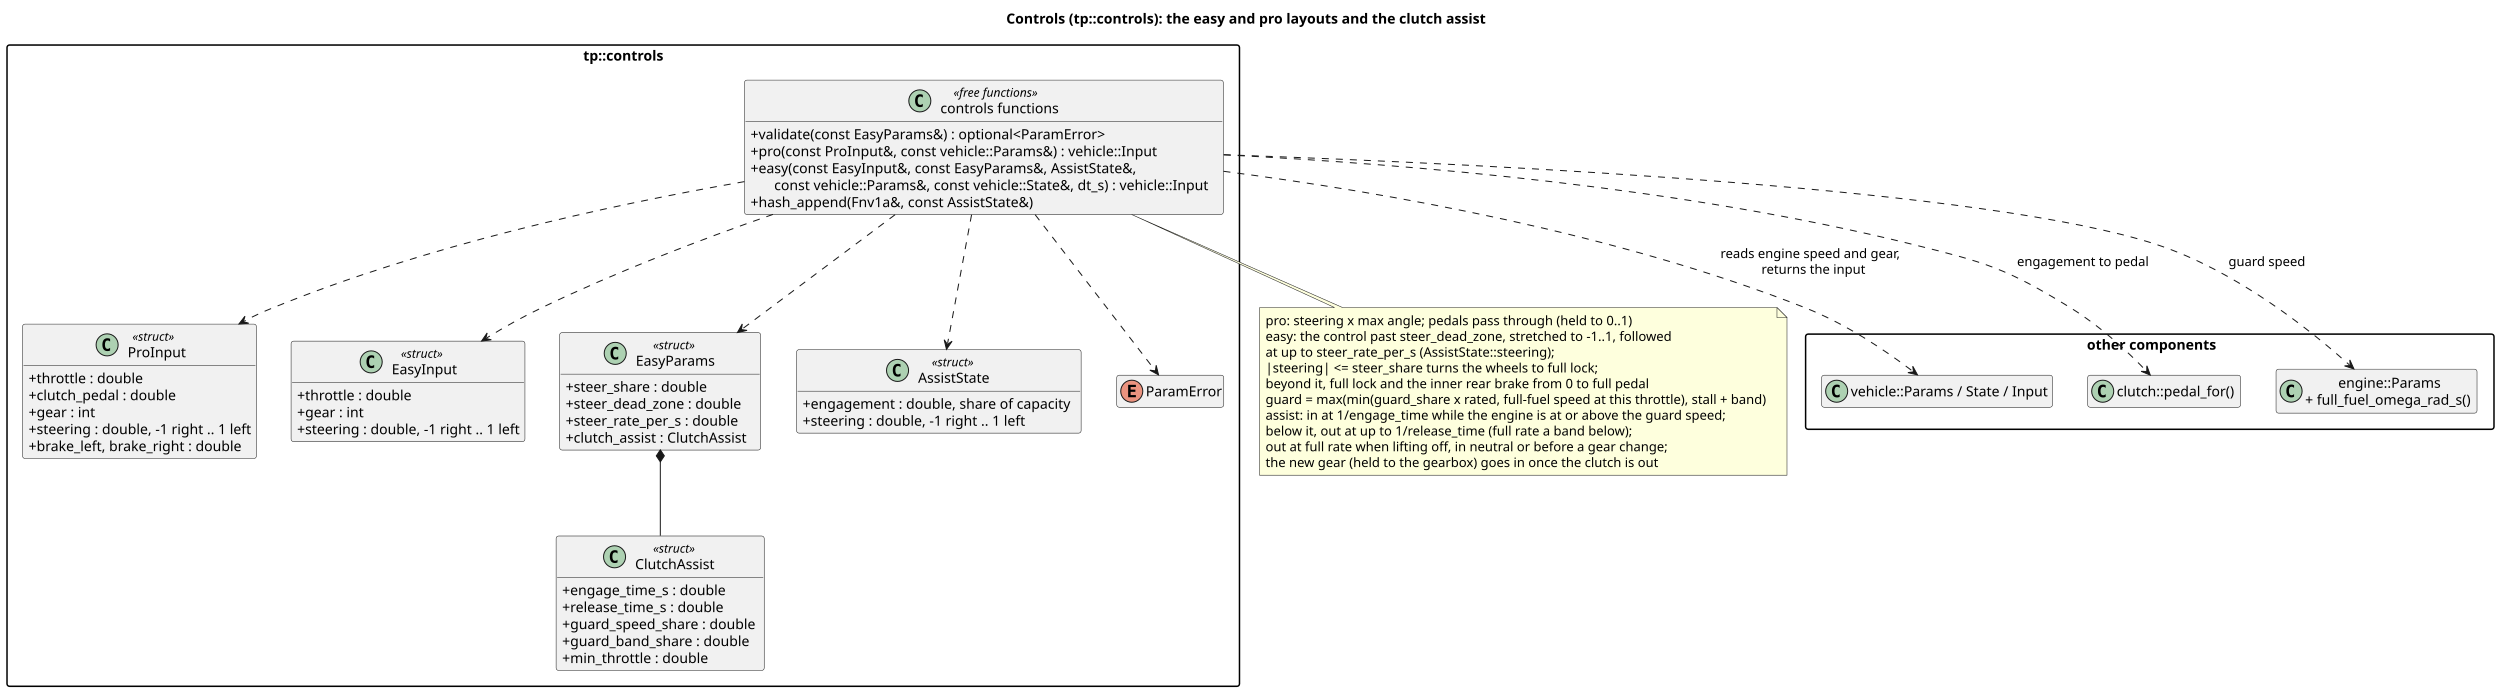
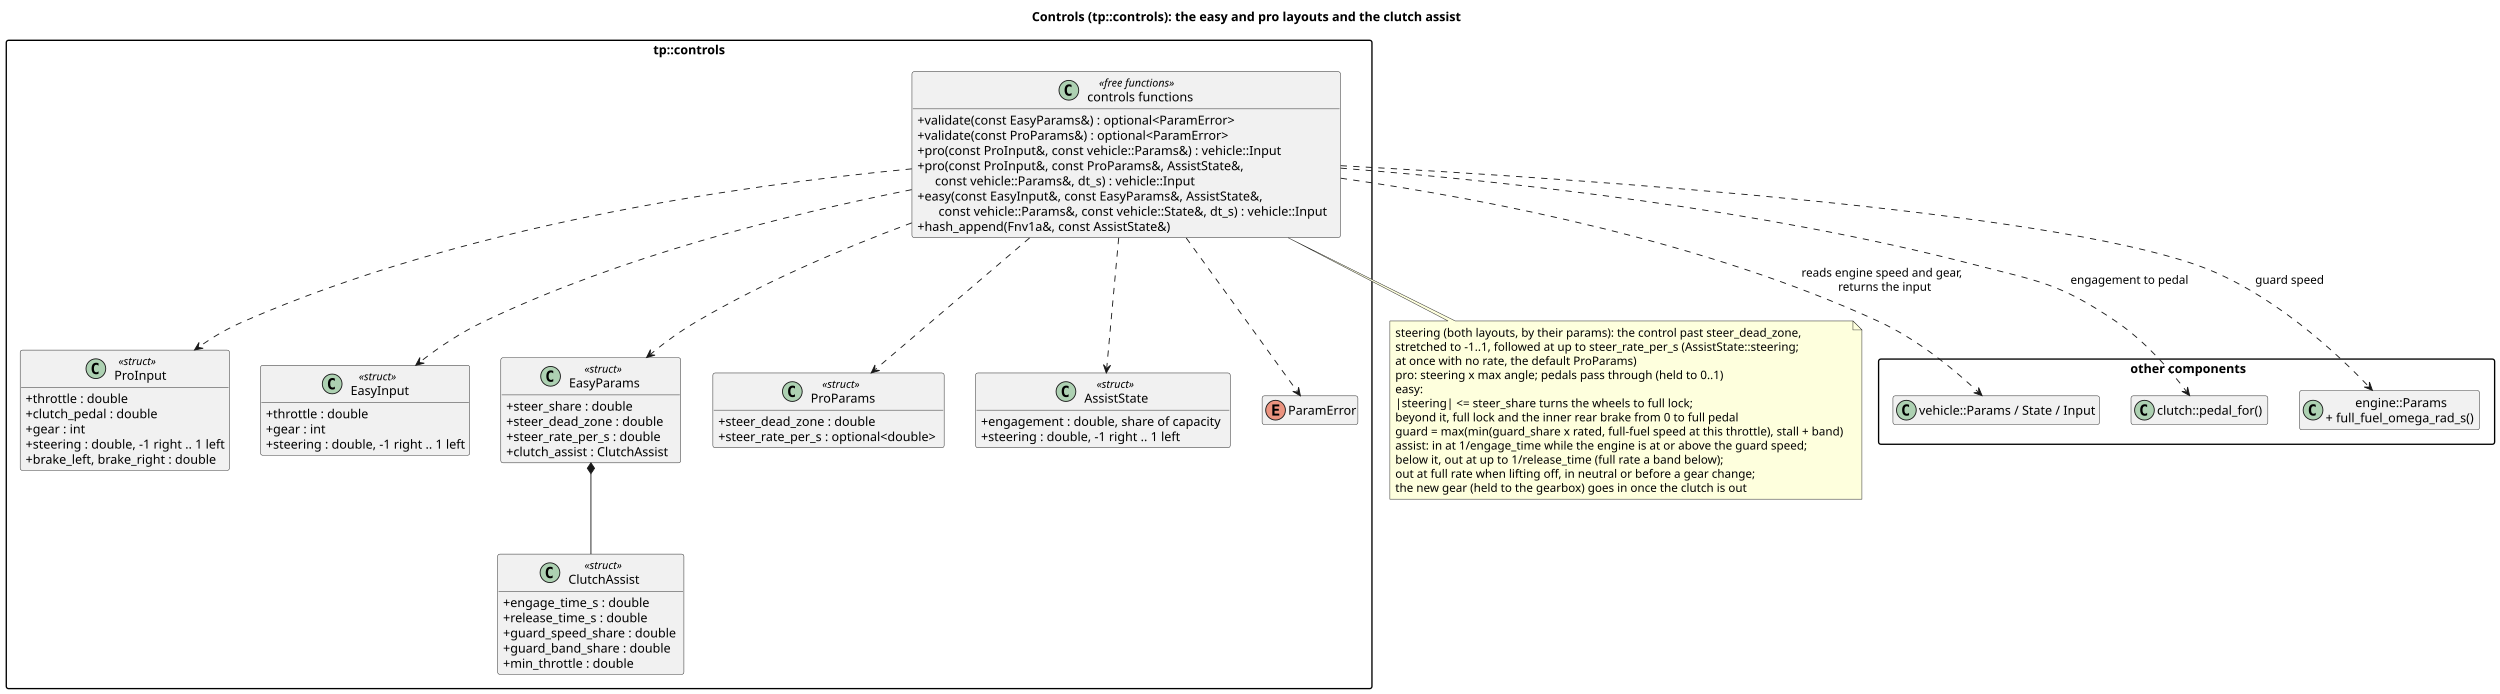
- <svg xmlns="http://www.w3.org/2000/svg" contentStyleType="text/css" height="690px" preserveAspectRatio="none" style="width:2495px;height:690px;background:#FFFFFF;" version="1.1" viewBox="0 0 2495 690" width="2495px" zoomAndPan="magnify">
+ <svg xmlns="http://www.w3.org/2000/svg" contentStyleType="text/css" height="773px" preserveAspectRatio="none" style="width:2788px;height:773px;background:#FFFFFF;" version="1.1" viewBox="0 0 2788 773" width="2788px" zoomAndPan="magnify">
  <defs />
  <g>
-     <text fill="#000000" font-family="sans-serif" font-size="14" font-weight="bold" lengthAdjust="spacing" textLength="472.555" x="1004.223" y="23.562">Controls (tp::controls): the easy and pro layouts and the clutch assist</text>
+     <text fill="#000000" font-family="sans-serif" font-size="14" font-weight="bold" lengthAdjust="spacing" textLength="472.555" x="1150.723" y="23.562">Controls (tp::controls): the easy and pro layouts and the clutch assist</text>
    <g id="cluster_other components">
-       <rect fill="none" height="95" rx="2.5" ry="2.5" style="stroke:#000000;stroke-width:1.5;" width="687" x="1802" y="333.44" />
-       <text fill="#000000" font-family="sans-serif" font-size="14" font-weight="bold" lengthAdjust="spacing" textLength="125.535" x="2082.732" y="349.002">other components</text>
+       <rect fill="none" height="95" rx="2.5" ry="2.5" style="stroke:#000000;stroke-width:1.5;" width="687" x="2095" y="400.44" />
+       <text fill="#000000" font-family="sans-serif" font-size="14" font-weight="bold" lengthAdjust="spacing" textLength="125.535" x="2375.732" y="416.002">other components</text>
    </g>
    <g id="cluster_tp::controls">
-       <rect fill="none" height="640" rx="2.5" ry="2.5" style="stroke:#000000;stroke-width:1.5;" width="1230" x="7" y="44.94" />
-       <text fill="#000000" font-family="sans-serif" font-size="14" font-weight="bold" lengthAdjust="spacing" textLength="79.892" x="582.054" y="60.502">tp::controls</text>
+       <rect fill="none" height="723" rx="2.5" ry="2.5" style="stroke:#000000;stroke-width:1.5;" width="1523" x="7" y="44.94" />
+       <text fill="#000000" font-family="sans-serif" font-size="14" font-weight="bold" lengthAdjust="spacing" textLength="79.892" x="728.554" y="60.502">tp::controls</text>
    </g>
    <g id="elem_Vehicle">
-       <rect codeLine="7" fill="#F1F1F1" height="32" id="Vehicle" rx="2.5" ry="2.5" style="stroke:#181818;stroke-width:0.5;" width="230.372" x="1818" y="374.44" />
-       <ellipse cx="1833" cy="390.44" fill="#ADD1B2" rx="11" ry="11" style="stroke:#181818;stroke-width:1.0;" />
-       <path d="M1835.969,396.08 Q1835.391,396.377 1834.75,396.518 Q1834.109,396.674 1833.406,396.674 Q1830.906,396.674 1829.578,395.033 Q1828.266,393.377 1828.266,390.252 Q1828.266,387.127 1829.578,385.471 Q1830.906,383.815 1833.406,383.815 Q1834.109,383.815 1834.75,383.971 Q1835.406,384.127 1835.969,384.424 L1835.969,387.143 Q1835.344,386.565 1834.75,386.299 Q1834.156,386.018 1833.531,386.018 Q1832.188,386.018 1831.5,387.096 Q1830.812,388.158 1830.812,390.252 Q1830.812,392.346 1831.5,393.424 Q1832.188,394.486 1833.531,394.486 Q1834.156,394.486 1834.75,394.221 Q1835.344,393.94 1835.969,393.361 L1835.969,396.08 Z " fill="#000000" />
-       <text fill="#000000" font-family="sans-serif" font-size="14" lengthAdjust="spacing" textLength="198.372" x="1847" y="395.532">vehicle::Params / State / Input</text>
+       <rect codeLine="7" fill="#F1F1F1" height="32" id="Vehicle" rx="2.5" ry="2.5" style="stroke:#181818;stroke-width:0.5;" width="230.372" x="2111" y="441.44" />
+       <ellipse cx="2126" cy="457.44" fill="#ADD1B2" rx="11" ry="11" style="stroke:#181818;stroke-width:1.0;" />
+       <path d="M2128.969,463.08 Q2128.391,463.377 2127.75,463.518 Q2127.109,463.674 2126.406,463.674 Q2123.906,463.674 2122.578,462.033 Q2121.266,460.377 2121.266,457.252 Q2121.266,454.127 2122.578,452.471 Q2123.906,450.815 2126.406,450.815 Q2127.109,450.815 2127.75,450.971 Q2128.406,451.127 2128.969,451.424 L2128.969,454.143 Q2128.344,453.565 2127.75,453.299 Q2127.156,453.018 2126.531,453.018 Q2125.188,453.018 2124.5,454.096 Q2123.812,455.158 2123.812,457.252 Q2123.812,459.346 2124.5,460.424 Q2125.188,461.486 2126.531,461.486 Q2127.156,461.486 2127.75,461.221 Q2128.344,460.94 2128.969,460.361 L2128.969,463.08 Z " fill="#000000" />
+       <text fill="#000000" font-family="sans-serif" font-size="14" lengthAdjust="spacing" textLength="198.372" x="2140" y="462.532">vehicle::Params / State / Input</text>
    </g>
    <g id="elem_PedalFor">
-       <rect codeLine="8" fill="#F1F1F1" height="32" id="PedalFor" rx="2.5" ry="2.5" style="stroke:#181818;stroke-width:0.5;" width="152.593" x="2083.5" y="374.44" />
-       <ellipse cx="2098.5" cy="390.44" fill="#ADD1B2" rx="11" ry="11" style="stroke:#181818;stroke-width:1.0;" />
-       <path d="M2101.469,396.08 Q2100.891,396.377 2100.25,396.518 Q2099.609,396.674 2098.906,396.674 Q2096.406,396.674 2095.078,395.033 Q2093.766,393.377 2093.766,390.252 Q2093.766,387.127 2095.078,385.471 Q2096.406,383.815 2098.906,383.815 Q2099.609,383.815 2100.25,383.971 Q2100.906,384.127 2101.469,384.424 L2101.469,387.143 Q2100.844,386.565 2100.25,386.299 Q2099.656,386.018 2099.031,386.018 Q2097.688,386.018 2097,387.096 Q2096.312,388.158 2096.312,390.252 Q2096.312,392.346 2097,393.424 Q2097.688,394.486 2099.031,394.486 Q2099.656,394.486 2100.25,394.221 Q2100.844,393.94 2101.469,393.361 L2101.469,396.08 Z " fill="#000000" />
-       <text fill="#000000" font-family="sans-serif" font-size="14" lengthAdjust="spacing" textLength="120.593" x="2112.5" y="395.532">clutch::pedal_for()</text>
+       <rect codeLine="8" fill="#F1F1F1" height="32" id="PedalFor" rx="2.5" ry="2.5" style="stroke:#181818;stroke-width:0.5;" width="152.593" x="2376.5" y="441.44" />
+       <ellipse cx="2391.5" cy="457.44" fill="#ADD1B2" rx="11" ry="11" style="stroke:#181818;stroke-width:1.0;" />
+       <path d="M2394.469,463.08 Q2393.891,463.377 2393.25,463.518 Q2392.609,463.674 2391.906,463.674 Q2389.406,463.674 2388.078,462.033 Q2386.766,460.377 2386.766,457.252 Q2386.766,454.127 2388.078,452.471 Q2389.406,450.815 2391.906,450.815 Q2392.609,450.815 2393.25,450.971 Q2393.906,451.127 2394.469,451.424 L2394.469,454.143 Q2393.844,453.565 2393.25,453.299 Q2392.656,453.018 2392.031,453.018 Q2390.688,453.018 2390,454.096 Q2389.312,455.158 2389.312,457.252 Q2389.312,459.346 2390,460.424 Q2390.688,461.486 2392.031,461.486 Q2392.656,461.486 2393.25,461.221 Q2393.844,460.94 2394.469,460.361 L2394.469,463.08 Z " fill="#000000" />
+       <text fill="#000000" font-family="sans-serif" font-size="14" lengthAdjust="spacing" textLength="120.593" x="2405.5" y="462.532">clutch::pedal_for()</text>
    </g>
    <g id="elem_Engine">
-       <rect codeLine="9" fill="#F1F1F1" height="43.879" id="Engine" rx="2.5" ry="2.5" style="stroke:#181818;stroke-width:0.5;" width="200.567" x="2271.5" y="368.44" />
-       <ellipse cx="2286.5" cy="390.379" fill="#ADD1B2" rx="11" ry="11" style="stroke:#181818;stroke-width:1.0;" />
-       <path d="M2289.469,396.019 Q2288.891,396.316 2288.25,396.457 Q2287.609,396.613 2286.906,396.613 Q2284.406,396.613 2283.078,394.973 Q2281.766,393.316 2281.766,390.191 Q2281.766,387.066 2283.078,385.41 Q2284.406,383.754 2286.906,383.754 Q2287.609,383.754 2288.25,383.91 Q2288.906,384.066 2289.469,384.363 L2289.469,387.082 Q2288.844,386.504 2288.25,386.238 Q2287.656,385.957 2287.031,385.957 Q2285.688,385.957 2285,387.035 Q2284.312,388.098 2284.312,390.191 Q2284.312,392.285 2285,393.363 Q2285.688,394.426 2287.031,394.426 Q2287.656,394.426 2288.25,394.16 Q2288.844,393.879 2289.469,393.301 L2289.469,396.019 Z " fill="#000000" />
-       <text fill="#000000" font-family="sans-serif" font-size="14" lengthAdjust="spacing" textLength="102.498" x="2333.535" y="387.002">engine::Params</text>
-       <text fill="#000000" font-family="sans-serif" font-size="14" lengthAdjust="spacing" textLength="168.567" x="2300.5" y="403.941">+ full_fuel_omega_rad_s()</text>
+       <rect codeLine="9" fill="#F1F1F1" height="43.879" id="Engine" rx="2.5" ry="2.5" style="stroke:#181818;stroke-width:0.5;" width="200.567" x="2564.5" y="435.44" />
+       <ellipse cx="2579.5" cy="457.379" fill="#ADD1B2" rx="11" ry="11" style="stroke:#181818;stroke-width:1.0;" />
+       <path d="M2582.469,463.019 Q2581.891,463.316 2581.25,463.457 Q2580.609,463.613 2579.906,463.613 Q2577.406,463.613 2576.078,461.973 Q2574.766,460.316 2574.766,457.191 Q2574.766,454.066 2576.078,452.41 Q2577.406,450.754 2579.906,450.754 Q2580.609,450.754 2581.25,450.91 Q2581.906,451.066 2582.469,451.363 L2582.469,454.082 Q2581.844,453.504 2581.25,453.238 Q2580.656,452.957 2580.031,452.957 Q2578.688,452.957 2578,454.035 Q2577.312,455.098 2577.312,457.191 Q2577.312,459.285 2578,460.363 Q2578.688,461.426 2580.031,461.426 Q2580.656,461.426 2581.25,461.16 Q2581.844,460.879 2582.469,460.301 L2582.469,463.019 Z " fill="#000000" />
+       <text fill="#000000" font-family="sans-serif" font-size="14" lengthAdjust="spacing" textLength="102.498" x="2626.535" y="454.002">engine::Params</text>
+       <text fill="#000000" font-family="sans-serif" font-size="14" lengthAdjust="spacing" textLength="168.567" x="2593.5" y="470.941">+ full_fuel_omega_rad_s()</text>
    </g>
    <g id="elem_ProInput">
-       <rect codeLine="13" fill="#F1F1F1" height="134.156" id="ProInput" rx="2.5" ry="2.5" style="stroke:#181818;stroke-width:0.5;" width="233.389" x="22.5" y="323.44" />
-       <ellipse cx="106.91" cy="344.169" fill="#ADD1B2" rx="11" ry="11" style="stroke:#181818;stroke-width:1.0;" />
-       <path d="M109.879,349.81 Q109.301,350.106 108.66,350.247 Q108.019,350.403 107.316,350.403 Q104.816,350.403 103.488,348.763 Q102.176,347.106 102.176,343.981 Q102.176,340.856 103.488,339.2 Q104.816,337.544 107.316,337.544 Q108.019,337.544 108.66,337.7 Q109.316,337.856 109.879,338.153 L109.879,340.872 Q109.254,340.294 108.66,340.028 Q108.066,339.747 107.441,339.747 Q106.098,339.747 105.41,340.825 Q104.723,341.888 104.723,343.981 Q104.723,346.075 105.41,347.153 Q106.098,348.216 107.441,348.216 Q108.066,348.216 108.66,347.95 Q109.254,347.669 109.879,347.091 L109.879,349.81 Z " fill="#000000" />
-       <text fill="#000000" font-family="sans-serif" font-size="12" font-style="italic" lengthAdjust="spacing" textLength="46.676" x="132.106" y="340.065">«struct»</text>
-       <text fill="#000000" font-family="sans-serif" font-size="14" lengthAdjust="spacing" textLength="56.068" x="127.41" y="356.522">ProInput</text>
-       <line style="stroke:#181818;stroke-width:0.5;" x1="23.5" x2="254.889" y1="364.898" y2="364.898" />
-       <text fill="#000000" font-family="sans-serif" font-size="14" lengthAdjust="spacing" textLength="113.777" x="28.5" y="382.461">+throttle : double</text>
-       <text fill="#000000" font-family="sans-serif" font-size="14" lengthAdjust="spacing" textLength="150.008" x="28.5" y="399.4">+clutch_pedal : double</text>
-       <text fill="#000000" font-family="sans-serif" font-size="14" lengthAdjust="spacing" textLength="67.293" x="28.5" y="416.34">+gear : int</text>
-       <text fill="#000000" font-family="sans-serif" font-size="14" lengthAdjust="spacing" textLength="221.389" x="28.5" y="433.279">+steering : double, -1 right .. 1 left</text>
-       <text fill="#000000" font-family="sans-serif" font-size="14" lengthAdjust="spacing" textLength="213.801" x="28.5" y="450.219">+brake_left, brake_right : double</text>
+       <rect codeLine="13" fill="#F1F1F1" height="134.156" id="ProInput" rx="2.5" ry="2.5" style="stroke:#181818;stroke-width:0.5;" width="233.389" x="22.5" y="390.44" />
+       <ellipse cx="106.91" cy="411.169" fill="#ADD1B2" rx="11" ry="11" style="stroke:#181818;stroke-width:1.0;" />
+       <path d="M109.879,416.81 Q109.301,417.106 108.66,417.247 Q108.019,417.403 107.316,417.403 Q104.816,417.403 103.488,415.763 Q102.176,414.106 102.176,410.981 Q102.176,407.856 103.488,406.2 Q104.816,404.544 107.316,404.544 Q108.019,404.544 108.66,404.7 Q109.316,404.856 109.879,405.153 L109.879,407.872 Q109.254,407.294 108.66,407.028 Q108.066,406.747 107.441,406.747 Q106.098,406.747 105.41,407.825 Q104.723,408.888 104.723,410.981 Q104.723,413.075 105.41,414.153 Q106.098,415.216 107.441,415.216 Q108.066,415.216 108.66,414.95 Q109.254,414.669 109.879,414.091 L109.879,416.81 Z " fill="#000000" />
+       <text fill="#000000" font-family="sans-serif" font-size="12" font-style="italic" lengthAdjust="spacing" textLength="46.676" x="132.106" y="407.065">«struct»</text>
+       <text fill="#000000" font-family="sans-serif" font-size="14" lengthAdjust="spacing" textLength="56.068" x="127.41" y="423.522">ProInput</text>
+       <line style="stroke:#181818;stroke-width:0.5;" x1="23.5" x2="254.889" y1="431.898" y2="431.898" />
+       <text fill="#000000" font-family="sans-serif" font-size="14" lengthAdjust="spacing" textLength="113.777" x="28.5" y="449.461">+throttle : double</text>
+       <text fill="#000000" font-family="sans-serif" font-size="14" lengthAdjust="spacing" textLength="150.008" x="28.5" y="466.4">+clutch_pedal : double</text>
+       <text fill="#000000" font-family="sans-serif" font-size="14" lengthAdjust="spacing" textLength="67.293" x="28.5" y="483.34">+gear : int</text>
+       <text fill="#000000" font-family="sans-serif" font-size="14" lengthAdjust="spacing" textLength="221.389" x="28.5" y="500.279">+steering : double, -1 right .. 1 left</text>
+       <text fill="#000000" font-family="sans-serif" font-size="14" lengthAdjust="spacing" textLength="213.801" x="28.5" y="517.219">+brake_left, brake_right : double</text>
    </g>
    <g id="elem_EasyInput">
-       <rect codeLine="20" fill="#F1F1F1" height="100.277" id="EasyInput" rx="2.5" ry="2.5" style="stroke:#181818;stroke-width:0.5;" width="233.389" x="290.5" y="340.44" />
-       <ellipse cx="370.446" cy="361.169" fill="#ADD1B2" rx="11" ry="11" style="stroke:#181818;stroke-width:1.0;" />
-       <path d="M373.415,366.81 Q372.837,367.106 372.196,367.247 Q371.556,367.403 370.853,367.403 Q368.353,367.403 367.024,365.763 Q365.712,364.106 365.712,360.981 Q365.712,357.856 367.024,356.2 Q368.353,354.544 370.853,354.544 Q371.556,354.544 372.196,354.7 Q372.853,354.856 373.415,355.153 L373.415,357.872 Q372.79,357.294 372.196,357.028 Q371.603,356.747 370.978,356.747 Q369.634,356.747 368.946,357.825 Q368.259,358.888 368.259,360.981 Q368.259,363.075 368.946,364.153 Q369.634,365.216 370.978,365.216 Q371.603,365.216 372.196,364.95 Q372.79,364.669 373.415,364.091 L373.415,366.81 Z " fill="#000000" />
-       <text fill="#000000" font-family="sans-serif" font-size="12" font-style="italic" lengthAdjust="spacing" textLength="46.676" x="400.106" y="357.065">«struct»</text>
-       <text fill="#000000" font-family="sans-serif" font-size="14" lengthAdjust="spacing" textLength="64.996" x="390.946" y="373.522">EasyInput</text>
-       <line style="stroke:#181818;stroke-width:0.5;" x1="291.5" x2="522.889" y1="381.898" y2="381.898" />
-       <text fill="#000000" font-family="sans-serif" font-size="14" lengthAdjust="spacing" textLength="113.777" x="296.5" y="399.461">+throttle : double</text>
-       <text fill="#000000" font-family="sans-serif" font-size="14" lengthAdjust="spacing" textLength="67.293" x="296.5" y="416.4">+gear : int</text>
-       <text fill="#000000" font-family="sans-serif" font-size="14" lengthAdjust="spacing" textLength="221.389" x="296.5" y="433.34">+steering : double, -1 right .. 1 left</text>
+       <rect codeLine="20" fill="#F1F1F1" height="100.277" id="EasyInput" rx="2.5" ry="2.5" style="stroke:#181818;stroke-width:0.5;" width="233.389" x="290.5" y="407.44" />
+       <ellipse cx="370.446" cy="428.169" fill="#ADD1B2" rx="11" ry="11" style="stroke:#181818;stroke-width:1.0;" />
+       <path d="M373.415,433.81 Q372.837,434.106 372.196,434.247 Q371.556,434.403 370.853,434.403 Q368.353,434.403 367.024,432.763 Q365.712,431.106 365.712,427.981 Q365.712,424.856 367.024,423.2 Q368.353,421.544 370.853,421.544 Q371.556,421.544 372.196,421.7 Q372.853,421.856 373.415,422.153 L373.415,424.872 Q372.79,424.294 372.196,424.028 Q371.603,423.747 370.978,423.747 Q369.634,423.747 368.946,424.825 Q368.259,425.888 368.259,427.981 Q368.259,430.075 368.946,431.153 Q369.634,432.216 370.978,432.216 Q371.603,432.216 372.196,431.95 Q372.79,431.669 373.415,431.091 L373.415,433.81 Z " fill="#000000" />
+       <text fill="#000000" font-family="sans-serif" font-size="12" font-style="italic" lengthAdjust="spacing" textLength="46.676" x="400.106" y="424.065">«struct»</text>
+       <text fill="#000000" font-family="sans-serif" font-size="14" lengthAdjust="spacing" textLength="64.996" x="390.946" y="440.522">EasyInput</text>
+       <line style="stroke:#181818;stroke-width:0.5;" x1="291.5" x2="522.889" y1="448.898" y2="448.898" />
+       <text fill="#000000" font-family="sans-serif" font-size="14" lengthAdjust="spacing" textLength="113.777" x="296.5" y="466.461">+throttle : double</text>
+       <text fill="#000000" font-family="sans-serif" font-size="14" lengthAdjust="spacing" textLength="67.293" x="296.5" y="483.4">+gear : int</text>
+       <text fill="#000000" font-family="sans-serif" font-size="14" lengthAdjust="spacing" textLength="221.389" x="296.5" y="500.34">+steering : double, -1 right .. 1 left</text>
    </g>
    <g id="elem_ClutchAssist">
-       <rect codeLine="25" fill="#F1F1F1" height="134.156" id="ClutchAssist" rx="2.5" ry="2.5" style="stroke:#181818;stroke-width:0.5;" width="207.699" x="555" y="534.939" />
-       <ellipse cx="613.324" cy="555.669" fill="#ADD1B2" rx="11" ry="11" style="stroke:#181818;stroke-width:1.0;" />
-       <path d="M616.293,561.31 Q615.715,561.606 615.074,561.747 Q614.434,561.903 613.731,561.903 Q611.231,561.903 609.902,560.263 Q608.59,558.606 608.59,555.481 Q608.59,552.356 609.902,550.7 Q611.231,549.044 613.731,549.044 Q614.434,549.044 615.074,549.2 Q615.731,549.356 616.293,549.653 L616.293,552.372 Q615.668,551.794 615.074,551.528 Q614.481,551.247 613.856,551.247 Q612.512,551.247 611.824,552.325 Q611.137,553.388 611.137,555.481 Q611.137,557.575 611.824,558.653 Q612.512,559.716 613.856,559.716 Q614.481,559.716 615.074,559.45 Q615.668,559.169 616.293,558.591 L616.293,561.31 Z " fill="#000000" />
-       <text fill="#000000" font-family="sans-serif" font-size="12" font-style="italic" lengthAdjust="spacing" textLength="46.676" x="651.762" y="551.564">«struct»</text>
-       <text fill="#000000" font-family="sans-serif" font-size="14" lengthAdjust="spacing" textLength="82.551" x="633.824" y="568.021">ClutchAssist</text>
-       <line style="stroke:#181818;stroke-width:0.5;" x1="556" x2="761.699" y1="576.398" y2="576.398" />
-       <text fill="#000000" font-family="sans-serif" font-size="14" lengthAdjust="spacing" textLength="164.726" x="561" y="593.961">+engage_time_s : double</text>
-       <text fill="#000000" font-family="sans-serif" font-size="14" lengthAdjust="spacing" textLength="163.495" x="561" y="610.9">+release_time_s : double</text>
-       <text fill="#000000" font-family="sans-serif" font-size="14" lengthAdjust="spacing" textLength="195.699" x="561" y="627.84">+guard_speed_share : double</text>
-       <text fill="#000000" font-family="sans-serif" font-size="14" lengthAdjust="spacing" textLength="188.118" x="561" y="644.779">+guard_band_share : double</text>
-       <text fill="#000000" font-family="sans-serif" font-size="14" lengthAdjust="spacing" textLength="144.088" x="561" y="661.719">+min_throttle : double</text>
+       <rect codeLine="25" fill="#F1F1F1" height="134.156" id="ClutchAssist" rx="2.5" ry="2.5" style="stroke:#181818;stroke-width:0.5;" width="207.699" x="555" y="617.939" />
+       <ellipse cx="613.324" cy="638.669" fill="#ADD1B2" rx="11" ry="11" style="stroke:#181818;stroke-width:1.0;" />
+       <path d="M616.293,644.31 Q615.715,644.606 615.074,644.747 Q614.434,644.903 613.731,644.903 Q611.231,644.903 609.902,643.263 Q608.59,641.606 608.59,638.481 Q608.59,635.356 609.902,633.7 Q611.231,632.044 613.731,632.044 Q614.434,632.044 615.074,632.2 Q615.731,632.356 616.293,632.653 L616.293,635.372 Q615.668,634.794 615.074,634.528 Q614.481,634.247 613.856,634.247 Q612.512,634.247 611.824,635.325 Q611.137,636.388 611.137,638.481 Q611.137,640.575 611.824,641.653 Q612.512,642.716 613.856,642.716 Q614.481,642.716 615.074,642.45 Q615.668,642.169 616.293,641.591 L616.293,644.31 Z " fill="#000000" />
+       <text fill="#000000" font-family="sans-serif" font-size="12" font-style="italic" lengthAdjust="spacing" textLength="46.676" x="651.762" y="634.564">«struct»</text>
+       <text fill="#000000" font-family="sans-serif" font-size="14" lengthAdjust="spacing" textLength="82.551" x="633.824" y="651.021">ClutchAssist</text>
+       <line style="stroke:#181818;stroke-width:0.5;" x1="556" x2="761.699" y1="659.398" y2="659.398" />
+       <text fill="#000000" font-family="sans-serif" font-size="14" lengthAdjust="spacing" textLength="164.726" x="561" y="676.961">+engage_time_s : double</text>
+       <text fill="#000000" font-family="sans-serif" font-size="14" lengthAdjust="spacing" textLength="163.495" x="561" y="693.9">+release_time_s : double</text>
+       <text fill="#000000" font-family="sans-serif" font-size="14" lengthAdjust="spacing" textLength="195.699" x="561" y="710.84">+guard_speed_share : double</text>
+       <text fill="#000000" font-family="sans-serif" font-size="14" lengthAdjust="spacing" textLength="188.118" x="561" y="727.779">+guard_band_share : double</text>
+       <text fill="#000000" font-family="sans-serif" font-size="14" lengthAdjust="spacing" textLength="144.088" x="561" y="744.719">+min_throttle : double</text>
    </g>
    <g id="elem_EasyParams">
-       <rect codeLine="32" fill="#F1F1F1" height="117.217" id="EasyParams" rx="2.5" ry="2.5" style="stroke:#181818;stroke-width:0.5;" width="200.631" x="558.5" y="331.94" />
-       <ellipse cx="614.004" cy="352.669" fill="#ADD1B2" rx="11" ry="11" style="stroke:#181818;stroke-width:1.0;" />
-       <path d="M616.973,358.31 Q616.395,358.606 615.754,358.747 Q615.114,358.903 614.411,358.903 Q611.911,358.903 610.582,357.263 Q609.27,355.606 609.27,352.481 Q609.27,349.356 610.582,347.7 Q611.911,346.044 614.411,346.044 Q615.114,346.044 615.754,346.2 Q616.411,346.356 616.973,346.653 L616.973,349.372 Q616.348,348.794 615.754,348.528 Q615.161,348.247 614.536,348.247 Q613.192,348.247 612.504,349.325 Q611.817,350.388 611.817,352.481 Q611.817,354.575 612.504,355.653 Q613.192,356.716 614.536,356.716 Q615.161,356.716 615.754,356.45 Q616.348,356.169 616.973,355.591 L616.973,358.31 Z " fill="#000000" />
-       <text fill="#000000" font-family="sans-serif" font-size="12" font-style="italic" lengthAdjust="spacing" textLength="46.676" x="651.727" y="348.565">«struct»</text>
-       <text fill="#000000" font-family="sans-serif" font-size="14" lengthAdjust="spacing" textLength="81.122" x="634.504" y="365.022">EasyParams</text>
-       <line style="stroke:#181818;stroke-width:0.5;" x1="559.5" x2="758.131" y1="373.398" y2="373.398" />
-       <text fill="#000000" font-family="sans-serif" font-size="14" lengthAdjust="spacing" textLength="143.452" x="564.5" y="390.961">+steer_share : double</text>
-       <text fill="#000000" font-family="sans-serif" font-size="14" lengthAdjust="spacing" textLength="178.602" x="564.5" y="407.9">+steer_dead_zone : double</text>
-       <text fill="#000000" font-family="sans-serif" font-size="14" lengthAdjust="spacing" textLength="174.528" x="564.5" y="424.84">+steer_rate_per_s : double</text>
-       <text fill="#000000" font-family="sans-serif" font-size="14" lengthAdjust="spacing" textLength="188.631" x="564.5" y="441.779">+clutch_assist : ClutchAssist</text>
+       <rect codeLine="32" fill="#F1F1F1" height="117.217" id="EasyParams" rx="2.5" ry="2.5" style="stroke:#181818;stroke-width:0.5;" width="200.631" x="558.5" y="398.94" />
+       <ellipse cx="614.004" cy="419.669" fill="#ADD1B2" rx="11" ry="11" style="stroke:#181818;stroke-width:1.0;" />
+       <path d="M616.973,425.31 Q616.395,425.606 615.754,425.747 Q615.114,425.903 614.411,425.903 Q611.911,425.903 610.582,424.263 Q609.27,422.606 609.27,419.481 Q609.27,416.356 610.582,414.7 Q611.911,413.044 614.411,413.044 Q615.114,413.044 615.754,413.2 Q616.411,413.356 616.973,413.653 L616.973,416.372 Q616.348,415.794 615.754,415.528 Q615.161,415.247 614.536,415.247 Q613.192,415.247 612.504,416.325 Q611.817,417.388 611.817,419.481 Q611.817,421.575 612.504,422.653 Q613.192,423.716 614.536,423.716 Q615.161,423.716 615.754,423.45 Q616.348,423.169 616.973,422.591 L616.973,425.31 Z " fill="#000000" />
+       <text fill="#000000" font-family="sans-serif" font-size="12" font-style="italic" lengthAdjust="spacing" textLength="46.676" x="651.727" y="415.565">«struct»</text>
+       <text fill="#000000" font-family="sans-serif" font-size="14" lengthAdjust="spacing" textLength="81.122" x="634.504" y="432.022">EasyParams</text>
+       <line style="stroke:#181818;stroke-width:0.5;" x1="559.5" x2="758.131" y1="440.398" y2="440.398" />
+       <text fill="#000000" font-family="sans-serif" font-size="14" lengthAdjust="spacing" textLength="143.452" x="564.5" y="457.961">+steer_share : double</text>
+       <text fill="#000000" font-family="sans-serif" font-size="14" lengthAdjust="spacing" textLength="178.602" x="564.5" y="474.9">+steer_dead_zone : double</text>
+       <text fill="#000000" font-family="sans-serif" font-size="14" lengthAdjust="spacing" textLength="174.528" x="564.5" y="491.84">+steer_rate_per_s : double</text>
+       <text fill="#000000" font-family="sans-serif" font-size="14" lengthAdjust="spacing" textLength="188.631" x="564.5" y="508.779">+clutch_assist : ClutchAssist</text>
+     </g>
+     <g id="elem_ProParams">
+       <rect codeLine="38" fill="#F1F1F1" height="83.338" id="ProParams" rx="2.5" ry="2.5" style="stroke:#181818;stroke-width:0.5;" width="257.909" x="795" y="415.94" />
+       <ellipse cx="883.607" cy="436.669" fill="#ADD1B2" rx="11" ry="11" style="stroke:#181818;stroke-width:1.0;" />
+       <path d="M886.576,442.31 Q885.998,442.606 885.357,442.747 Q884.717,442.903 884.014,442.903 Q881.514,442.903 880.186,441.263 Q878.873,439.606 878.873,436.481 Q878.873,433.356 880.186,431.7 Q881.514,430.044 884.014,430.044 Q884.717,430.044 885.357,430.2 Q886.014,430.356 886.576,430.653 L886.576,433.372 Q885.951,432.794 885.357,432.528 Q884.764,432.247 884.139,432.247 Q882.795,432.247 882.107,433.325 Q881.42,434.388 881.42,436.481 Q881.42,438.575 882.107,439.653 Q882.795,440.716 884.139,440.716 Q884.764,440.716 885.357,440.45 Q885.951,440.169 886.576,439.591 L886.576,442.31 Z " fill="#000000" />
+       <text fill="#000000" font-family="sans-serif" font-size="12" font-style="italic" lengthAdjust="spacing" textLength="46.676" x="916.867" y="432.565">«struct»</text>
+       <text fill="#000000" font-family="sans-serif" font-size="14" lengthAdjust="spacing" textLength="72.194" x="904.107" y="449.022">ProParams</text>
+       <line style="stroke:#181818;stroke-width:0.5;" x1="796" x2="1051.909" y1="457.398" y2="457.398" />
+       <text fill="#000000" font-family="sans-serif" font-size="14" lengthAdjust="spacing" textLength="178.602" x="801" y="474.961">+steer_dead_zone : double</text>
+       <text fill="#000000" font-family="sans-serif" font-size="14" lengthAdjust="spacing" textLength="245.909" x="801" y="491.9">+steer_rate_per_s : optional&lt;double&gt;</text>
    </g>
    <g id="elem_AssistState">
-       <rect codeLine="38" fill="#F1F1F1" height="83.338" id="AssistState" rx="2.5" ry="2.5" style="stroke:#181818;stroke-width:0.5;" width="283.961" x="795" y="348.94" />
-       <ellipse cx="895.748" cy="369.669" fill="#ADD1B2" rx="11" ry="11" style="stroke:#181818;stroke-width:1.0;" />
-       <path d="M898.717,375.31 Q898.139,375.606 897.498,375.747 Q896.857,375.903 896.154,375.903 Q893.654,375.903 892.326,374.263 Q891.014,372.606 891.014,369.481 Q891.014,366.356 892.326,364.7 Q893.654,363.044 896.154,363.044 Q896.857,363.044 897.498,363.2 Q898.154,363.356 898.717,363.653 L898.717,366.372 Q898.092,365.794 897.498,365.528 Q896.904,365.247 896.279,365.247 Q894.936,365.247 894.248,366.325 Q893.561,367.388 893.561,369.481 Q893.561,371.575 894.248,372.653 Q894.936,373.716 896.279,373.716 Q896.904,373.716 897.498,373.45 Q898.092,373.169 898.717,372.591 L898.717,375.31 Z " fill="#000000" />
-       <text fill="#000000" font-family="sans-serif" font-size="12" font-style="italic" lengthAdjust="spacing" textLength="46.676" x="929.893" y="365.565">«struct»</text>
-       <text fill="#000000" font-family="sans-serif" font-size="14" lengthAdjust="spacing" textLength="73.965" x="916.248" y="382.022">AssistState</text>
-       <line style="stroke:#181818;stroke-width:0.5;" x1="796" x2="1077.961" y1="390.398" y2="390.398" />
-       <text fill="#000000" font-family="sans-serif" font-size="14" lengthAdjust="spacing" textLength="271.961" x="801" y="407.961">+engagement : double, share of capacity</text>
-       <text fill="#000000" font-family="sans-serif" font-size="14" lengthAdjust="spacing" textLength="221.389" x="801" y="424.9">+steering : double, -1 right .. 1 left</text>
+       <rect codeLine="42" fill="#F1F1F1" height="83.338" id="AssistState" rx="2.5" ry="2.5" style="stroke:#181818;stroke-width:0.5;" width="283.961" x="1088" y="415.94" />
+       <ellipse cx="1188.748" cy="436.669" fill="#ADD1B2" rx="11" ry="11" style="stroke:#181818;stroke-width:1.0;" />
+       <path d="M1191.717,442.31 Q1191.139,442.606 1190.498,442.747 Q1189.857,442.903 1189.154,442.903 Q1186.654,442.903 1185.326,441.263 Q1184.014,439.606 1184.014,436.481 Q1184.014,433.356 1185.326,431.7 Q1186.654,430.044 1189.154,430.044 Q1189.857,430.044 1190.498,430.2 Q1191.154,430.356 1191.717,430.653 L1191.717,433.372 Q1191.092,432.794 1190.498,432.528 Q1189.904,432.247 1189.279,432.247 Q1187.936,432.247 1187.248,433.325 Q1186.561,434.388 1186.561,436.481 Q1186.561,438.575 1187.248,439.653 Q1187.936,440.716 1189.279,440.716 Q1189.904,440.716 1190.498,440.45 Q1191.092,440.169 1191.717,439.591 L1191.717,442.31 Z " fill="#000000" />
+       <text fill="#000000" font-family="sans-serif" font-size="12" font-style="italic" lengthAdjust="spacing" textLength="46.676" x="1222.893" y="432.565">«struct»</text>
+       <text fill="#000000" font-family="sans-serif" font-size="14" lengthAdjust="spacing" textLength="73.965" x="1209.248" y="449.022">AssistState</text>
+       <line style="stroke:#181818;stroke-width:0.5;" x1="1089" x2="1370.961" y1="457.398" y2="457.398" />
+       <text fill="#000000" font-family="sans-serif" font-size="14" lengthAdjust="spacing" textLength="271.961" x="1094" y="474.961">+engagement : double, share of capacity</text>
+       <text fill="#000000" font-family="sans-serif" font-size="14" lengthAdjust="spacing" textLength="221.389" x="1094" y="491.9">+steering : double, -1 right .. 1 left</text>
    </g>
    <g id="elem_ParamError">
-       <rect codeLine="42" fill="#F1F1F1" height="32" id="ParamError" rx="2.5" ry="2.5" style="stroke:#181818;stroke-width:0.5;" width="106.819" x="1114.5" y="374.44" />
-       <ellipse cx="1129.5" cy="390.44" fill="#EB937F" rx="11" ry="11" style="stroke:#181818;stroke-width:1.0;" />
-       <path d="M1133.609,396.44 L1125.891,396.44 L1125.891,384.049 L1133.609,384.049 L1133.609,386.205 L1128.344,386.205 L1128.344,388.877 L1133.109,388.877 L1133.109,391.033 L1128.344,391.033 L1128.344,394.283 L1133.609,394.283 L1133.609,396.44 Z " fill="#000000" />
-       <text fill="#000000" font-family="sans-serif" font-size="14" lengthAdjust="spacing" textLength="74.819" x="1143.5" y="395.532">ParamError</text>
+       <rect codeLine="46" fill="#F1F1F1" height="32" id="ParamError" rx="2.5" ry="2.5" style="stroke:#181818;stroke-width:0.5;" width="106.819" x="1407.5" y="441.44" />
+       <ellipse cx="1422.5" cy="457.44" fill="#EB937F" rx="11" ry="11" style="stroke:#181818;stroke-width:1.0;" />
+       <path d="M1426.609,463.44 L1418.891,463.44 L1418.891,451.049 L1426.609,451.049 L1426.609,453.205 L1421.344,453.205 L1421.344,455.877 L1426.109,455.877 L1426.109,458.033 L1421.344,458.033 L1421.344,461.283 L1426.609,461.283 L1426.609,463.44 Z " fill="#000000" />
+       <text fill="#000000" font-family="sans-serif" font-size="14" lengthAdjust="spacing" textLength="74.819" x="1436.5" y="462.532">ParamError</text>
    </g>
    <g id="elem_ControlsFns">
-       <rect codeLine="43" fill="#F1F1F1" height="134.156" id="ControlsFns" rx="2.5" ry="2.5" style="stroke:#181818;stroke-width:0.5;" width="477.849" x="743" y="79.939" />
-       <ellipse cx="917.983" cy="100.669" fill="#ADD1B2" rx="11" ry="11" style="stroke:#181818;stroke-width:1.0;" />
-       <path d="M920.952,106.31 Q920.374,106.606 919.733,106.747 Q919.092,106.903 918.389,106.903 Q915.889,106.903 914.561,105.263 Q913.249,103.606 913.249,100.481 Q913.249,97.356 914.561,95.7 Q915.889,94.044 918.389,94.044 Q919.092,94.044 919.733,94.2 Q920.389,94.356 920.952,94.653 L920.952,97.372 Q920.327,96.794 919.733,96.528 Q919.139,96.247 918.514,96.247 Q917.17,96.247 916.483,97.325 Q915.795,98.388 915.795,100.481 Q915.795,102.575 916.483,103.653 Q917.17,104.716 918.514,104.716 Q919.139,104.716 919.733,104.45 Q920.327,104.169 920.952,103.591 L920.952,106.31 Z " fill="#000000" />
-       <text fill="#000000" font-family="sans-serif" font-size="12" font-style="italic" lengthAdjust="spacing" textLength="93.188" x="951.581" y="96.564">«free functions»</text>
-       <text fill="#000000" font-family="sans-serif" font-size="14" lengthAdjust="spacing" textLength="119.383" x="938.483" y="113.022">controls functions</text>
-       <line style="stroke:#181818;stroke-width:0.5;" x1="744" x2="1219.849" y1="121.398" y2="121.398" />
-       <text fill="#000000" font-family="sans-serif" font-size="14" lengthAdjust="spacing" textLength="359.981" x="749" y="138.961">+validate(const EasyParams&amp;) : optional&lt;ParamError&gt;</text>
-       <text fill="#000000" font-family="sans-serif" font-size="14" lengthAdjust="spacing" textLength="410.519" x="749" y="155.9">+pro(const ProInput&amp;, const vehicle::Params&amp;) : vehicle::Input</text>
-       <text fill="#000000" font-family="sans-serif" font-size="14" lengthAdjust="spacing" textLength="393.9" x="749" y="172.84">+easy(const EasyInput&amp;, const EasyParams&amp;, AssistState&amp;,</text>
-       <text fill="#000000" font-family="sans-serif" font-size="14" lengthAdjust="spacing" textLength="442.224" x="772.625" y="189.779">const vehicle::Params&amp;, const vehicle::State&amp;, dt_s) : vehicle::Input</text>
-       <text fill="#000000" font-family="sans-serif" font-size="14" lengthAdjust="spacing" textLength="286.18" x="749" y="206.719">+hash_append(Fnv1a&amp;, const AssistState&amp;)</text>
+       <rect codeLine="47" fill="#F1F1F1" height="184.975" id="ControlsFns" rx="2.5" ry="2.5" style="stroke:#181818;stroke-width:0.5;" width="477.849" x="1017" y="79.939" />
+       <ellipse cx="1191.983" cy="100.669" fill="#ADD1B2" rx="11" ry="11" style="stroke:#181818;stroke-width:1.0;" />
+       <path d="M1194.952,106.31 Q1194.373,106.606 1193.733,106.747 Q1193.092,106.903 1192.389,106.903 Q1189.889,106.903 1188.561,105.263 Q1187.248,103.606 1187.248,100.481 Q1187.248,97.356 1188.561,95.7 Q1189.889,94.044 1192.389,94.044 Q1193.092,94.044 1193.733,94.2 Q1194.389,94.356 1194.952,94.653 L1194.952,97.372 Q1194.327,96.794 1193.733,96.528 Q1193.139,96.247 1192.514,96.247 Q1191.17,96.247 1190.483,97.325 Q1189.795,98.388 1189.795,100.481 Q1189.795,102.575 1190.483,103.653 Q1191.17,104.716 1192.514,104.716 Q1193.139,104.716 1193.733,104.45 Q1194.327,104.169 1194.952,103.591 L1194.952,106.31 Z " fill="#000000" />
+       <text fill="#000000" font-family="sans-serif" font-size="12" font-style="italic" lengthAdjust="spacing" textLength="93.188" x="1225.581" y="96.564">«free functions»</text>
+       <text fill="#000000" font-family="sans-serif" font-size="14" lengthAdjust="spacing" textLength="119.383" x="1212.483" y="113.022">controls functions</text>
+       <line style="stroke:#181818;stroke-width:0.5;" x1="1018" x2="1493.849" y1="121.398" y2="121.398" />
+       <text fill="#000000" font-family="sans-serif" font-size="14" lengthAdjust="spacing" textLength="359.981" x="1023" y="138.961">+validate(const EasyParams&amp;) : optional&lt;ParamError&gt;</text>
+       <text fill="#000000" font-family="sans-serif" font-size="14" lengthAdjust="spacing" textLength="351.053" x="1023" y="155.9">+validate(const ProParams&amp;) : optional&lt;ParamError&gt;</text>
+       <text fill="#000000" font-family="sans-serif" font-size="14" lengthAdjust="spacing" textLength="410.519" x="1023" y="172.84">+pro(const ProInput&amp;, const vehicle::Params&amp;) : vehicle::Input</text>
+       <text fill="#000000" font-family="sans-serif" font-size="14" lengthAdjust="spacing" textLength="367.001" x="1023" y="189.779">+pro(const ProInput&amp;, const ProParams&amp;, AssistState&amp;,</text>
+       <text fill="#000000" font-family="sans-serif" font-size="14" lengthAdjust="spacing" textLength="295.183" x="1042.688" y="206.719">const vehicle::Params&amp;, dt_s) : vehicle::Input</text>
+       <text fill="#000000" font-family="sans-serif" font-size="14" lengthAdjust="spacing" textLength="393.9" x="1023" y="223.658">+easy(const EasyInput&amp;, const EasyParams&amp;, AssistState&amp;,</text>
+       <text fill="#000000" font-family="sans-serif" font-size="14" lengthAdjust="spacing" textLength="442.224" x="1046.625" y="240.598">const vehicle::Params&amp;, const vehicle::State&amp;, dt_s) : vehicle::Input</text>
+       <text fill="#000000" font-family="sans-serif" font-size="14" lengthAdjust="spacing" textLength="286.18" x="1023" y="257.537">+hash_append(Fnv1a&amp;, const AssistState&amp;)</text>
    </g>
-     <g id="elem_GMN23">
-       <path d="M1257,306.94 L1257,474.234 A0,0 0 0 0 1257,474.234 L1783.413,474.234 A0,0 0 0 0 1783.413,474.234 L1783.413,316.94 L1773.413,306.94 L1339.88,306.94 L1129.37,214.089 L1331.88,306.94 L1257,306.94 A0,0 0 0 0 1257,306.94 " fill="#FEFFDD" style="stroke:#181818;stroke-width:0.5;" />
-       <path d="M1773.413,306.94 L1773.413,316.94 L1783.413,316.94 L1773.413,306.94 " fill="#FEFFDD" style="stroke:#181818;stroke-width:0.5;" />
-       <text fill="#000000" font-family="sans-serif" font-size="13" lengthAdjust="spacing" textLength="368.062" x="1263" y="324.533">pro: steering x max angle; pedals pass through (held to 0..1)</text>
-       <text fill="#000000" font-family="sans-serif" font-size="13" lengthAdjust="spacing" textLength="409.938" x="1263" y="340.263">easy: the control past steer_dead_zone, stretched to -1..1, followed</text>
-       <text fill="#000000" font-family="sans-serif" font-size="13" lengthAdjust="spacing" textLength="293.693" x="1263" y="355.992">at up to steer_rate_per_s (AssistState::steering);</text>
-       <text fill="#000000" font-family="sans-serif" font-size="13" lengthAdjust="spacing" textLength="331.144" x="1263" y="371.722">|steering| &lt;= steer_share turns the wheels to full lock;</text>
-       <text fill="#000000" font-family="sans-serif" font-size="13" lengthAdjust="spacing" textLength="384.116" x="1263" y="387.451">beyond it, full lock and the inner rear brake from 0 to full pedal</text>
-       <text fill="#000000" font-family="sans-serif" font-size="13" lengthAdjust="spacing" textLength="505.413" x="1263" y="403.181">guard = max(min(guard_share x rated, full-fuel speed at this throttle), stall + band)</text>
-       <text fill="#000000" font-family="sans-serif" font-size="13" lengthAdjust="spacing" textLength="460.046" x="1263" y="418.91">assist: in at 1/engage_time while the engine is at or above the guard speed;</text>
-       <text fill="#000000" font-family="sans-serif" font-size="13" lengthAdjust="spacing" textLength="366.228" x="1263" y="434.64">below it, out at up to 1/release_time (full rate a band below);</text>
-       <text fill="#000000" font-family="sans-serif" font-size="13" lengthAdjust="spacing" textLength="401.845" x="1263" y="450.369">out at full rate when lifting off, in neutral or before a gear change;</text>
-       <text fill="#000000" font-family="sans-serif" font-size="13" lengthAdjust="spacing" textLength="397.128" x="1263" y="466.099">the new gear (held to the gearbox) goes in once the clutch is out</text>
+     <g id="elem_GMN25">
+       <path d="M1550,357.94 L1550,556.693 A0,0 0 0 0 1550,556.693 L2076.413,556.693 A0,0 0 0 0 2076.413,556.693 L2076.413,367.94 L2066.413,357.94 L1622.9,357.94 L1436.46,265.13 L1614.9,357.94 L1550,357.94 A0,0 0 0 0 1550,357.94 " fill="#FEFFDD" style="stroke:#181818;stroke-width:0.5;" />
+       <path d="M2066.413,357.94 L2066.413,367.94 L2076.413,367.94 L2066.413,357.94 " fill="#FEFFDD" style="stroke:#181818;stroke-width:0.5;" />
+       <text fill="#000000" font-family="sans-serif" font-size="13" lengthAdjust="spacing" textLength="457.114" x="1556" y="375.533">steering (both layouts, by their params): the control past steer_dead_zone,</text>
+       <text fill="#000000" font-family="sans-serif" font-size="13" lengthAdjust="spacing" textLength="454.784" x="1556" y="391.263">stretched to -1..1, followed at up to steer_rate_per_s (AssistState::steering;</text>
+       <text fill="#000000" font-family="sans-serif" font-size="13" lengthAdjust="spacing" textLength="270.639" x="1556" y="406.992">at once with no rate, the default ProParams)</text>
+       <text fill="#000000" font-family="sans-serif" font-size="13" lengthAdjust="spacing" textLength="368.062" x="1556" y="422.722">pro: steering x max angle; pedals pass through (held to 0..1)</text>
+       <text fill="#000000" font-family="sans-serif" font-size="13" lengthAdjust="spacing" textLength="32.792" x="1556" y="438.451">easy:</text>
+       <text fill="#000000" font-family="sans-serif" font-size="13" lengthAdjust="spacing" textLength="331.144" x="1556" y="454.181">|steering| &lt;= steer_share turns the wheels to full lock;</text>
+       <text fill="#000000" font-family="sans-serif" font-size="13" lengthAdjust="spacing" textLength="384.116" x="1556" y="469.91">beyond it, full lock and the inner rear brake from 0 to full pedal</text>
+       <text fill="#000000" font-family="sans-serif" font-size="13" lengthAdjust="spacing" textLength="505.413" x="1556" y="485.64">guard = max(min(guard_share x rated, full-fuel speed at this throttle), stall + band)</text>
+       <text fill="#000000" font-family="sans-serif" font-size="13" lengthAdjust="spacing" textLength="460.046" x="1556" y="501.369">assist: in at 1/engage_time while the engine is at or above the guard speed;</text>
+       <text fill="#000000" font-family="sans-serif" font-size="13" lengthAdjust="spacing" textLength="366.228" x="1556" y="517.099">below it, out at up to 1/release_time (full rate a band below);</text>
+       <text fill="#000000" font-family="sans-serif" font-size="13" lengthAdjust="spacing" textLength="401.845" x="1556" y="532.828">out at full rate when lifting off, in neutral or before a gear change;</text>
+       <text fill="#000000" font-family="sans-serif" font-size="13" lengthAdjust="spacing" textLength="397.128" x="1556" y="548.558">the new gear (held to the gearbox) goes in once the clutch is out</text>
    </g>
    <g id="link_EasyParams_ClutchAssist">
-       <path codeLine="49" d="M659,460.959 C659,487.49 659,507.13 659,534.659 " fill="none" id="EasyParams-backto-ClutchAssist" style="stroke:#181818;stroke-width:1.0;" />
-       <polygon fill="#181818" points="659,448.959,655,454.959,659,460.959,663,454.959,659,448.959" style="stroke:#181818;stroke-width:1.0;" />
+       <path codeLine="55" d="M659,528.22 C659,559.279 659,585.699 659,617.929 " fill="none" id="EasyParams-backto-ClutchAssist" style="stroke:#181818;stroke-width:1.0;" />
+       <polygon fill="#181818" points="659,516.22,655,522.22,659,528.22,663,522.22,659,516.22" style="stroke:#181818;stroke-width:1.0;" />
    </g>
    <g id="link_ControlsFns_ProInput">
-       <path codeLine="50" d="M742.95,181.25 C602.6,205.739 423.74,245.639 273,306.94 C261.49,311.62 255.122,314.422 243.742,320.502 " fill="none" id="ControlsFns-to-ProInput" style="stroke:#181818;stroke-width:1.0;stroke-dasharray:7.0,7.0;" />
-       <polygon fill="#181818" points="238.45,323.329,248.273,322.616,242.86,320.973,244.503,315.56,238.45,323.329" style="stroke:#181818;stroke-width:1.0;" />
+       <path codeLine="56" d="M1016.89,188.29 C812.22,207.929 513.42,253.32 273,357.94 C253.67,366.349 239.383,374.525 221.813,386.845 " fill="none" id="ControlsFns-to-ProInput" style="stroke:#181818;stroke-width:1.0;stroke-dasharray:7.0,7.0;" />
+       <polygon fill="#181818" points="216.9,390.289,226.565,388.397,220.994,387.419,221.972,381.847,216.9,390.289" style="stroke:#181818;stroke-width:1.0;" />
    </g>
    <g id="link_ControlsFns_EasyInput">
-       <path codeLine="51" d="M771.43,213.95 C697.24,239.79 614.14,271.7 541,306.94 C520.82,316.659 504.938,325.487 485.707,337.257 " fill="none" id="ControlsFns-to-EasyInput" style="stroke:#181818;stroke-width:1.0;stroke-dasharray:7.0,7.0;" />
-       <polygon fill="#181818" points="480.59,340.389,490.354,339.103,484.855,337.779,486.178,332.279,480.59,340.389" style="stroke:#181818;stroke-width:1.0;" />
+       <path codeLine="57" d="M1016.71,211.51 C873.93,239.919 691.7,286.399 541,357.94 C513.74,370.88 491.149,385.99 468.349,403.69 " fill="none" id="ControlsFns-to-EasyInput" style="stroke:#181818;stroke-width:1.0;stroke-dasharray:7.0,7.0;" />
+       <polygon fill="#181818" points="463.61,407.37,473.172,405.01,467.56,404.303,468.266,398.691,463.61,407.37" style="stroke:#181818;stroke-width:1.0;" />
    </g>
    <g id="link_ControlsFns_EasyParams">
-       <path codeLine="52" d="M893.31,214.25 C844.01,251.109 788.055,292.946 740.765,328.306 " fill="none" id="ControlsFns-to-EasyParams" style="stroke:#181818;stroke-width:1.0;stroke-dasharray:7.0,7.0;" />
-       <polygon fill="#181818" points="735.96,331.899,745.563,329.713,739.964,328.905,740.773,323.307,735.96,331.899" style="stroke:#181818;stroke-width:1.0;" />
+       <path codeLine="58" d="M1016.81,248.53 C938.22,277.659 852.07,314.55 778,357.94 C758.33,369.459 743.222,380.364 725.653,394.904 " fill="none" id="ControlsFns-to-EasyParams" style="stroke:#181818;stroke-width:1.0;stroke-dasharray:7.0,7.0;" />
+       <polygon fill="#181818" points="721.03,398.729,730.514,396.073,724.882,395.542,725.413,389.91,721.03,398.729" style="stroke:#181818;stroke-width:1.0;" />
+     </g>
+     <g id="link_ControlsFns_ProParams">
+       <path codeLine="59" d="M1148.21,265.32 C1088.57,316.159 1022.016,372.897 976.116,412.017 " fill="none" id="ControlsFns-to-ProParams" style="stroke:#181818;stroke-width:1.0;stroke-dasharray:7.0,7.0;" />
+       <polygon fill="#181818" points="971.55,415.909,980.994,413.116,975.355,412.666,975.805,407.027,971.55,415.909" style="stroke:#181818;stroke-width:1.0;" />
    </g>
    <g id="link_ControlsFns_AssistState">
-       <path codeLine="53" d="M969.64,214.25 C961.63,257.26 952.538,306.021 945.698,342.751 " fill="none" id="ControlsFns-to-AssistState" style="stroke:#181818;stroke-width:1.0;stroke-dasharray:7.0,7.0;" />
-       <polygon fill="#181818" points="944.6,348.649,950.18,340.534,945.515,343.734,942.315,339.069,944.6,348.649" style="stroke:#181818;stroke-width:1.0;" />
+       <path codeLine="60" d="M1247.56,265.32 C1242.89,316.159 1237.87,370.815 1234.27,409.935 " fill="none" id="ControlsFns-to-AssistState" style="stroke:#181818;stroke-width:1.0;stroke-dasharray:7.0,7.0;" />
+       <polygon fill="#181818" points="1233.72,415.909,1238.528,407.314,1234.178,410.93,1230.562,406.581,1233.72,415.909" style="stroke:#181818;stroke-width:1.0;" />
    </g>
    <g id="link_ControlsFns_ParamError">
-       <path codeLine="54" d="M1033.07,214.25 C1075.23,268.99 1128.269,337.846 1152.529,369.346 " fill="none" id="ControlsFns-to-ParamError" style="stroke:#181818;stroke-width:1.0;stroke-dasharray:7.0,7.0;" />
-       <polygon fill="#181818" points="1156.19,374.099,1153.868,364.528,1153.139,370.138,1147.529,369.41,1156.19,374.099" style="stroke:#181818;stroke-width:1.0;" />
+       <path codeLine="61" d="M1322.86,265.36 C1344.32,294.909 1368.19,327.789 1390,357.94 C1411.38,387.49 1432.787,417.208 1446.687,436.538 " fill="none" id="ControlsFns-to-ParamError" style="stroke:#181818;stroke-width:1.0;stroke-dasharray:7.0,7.0;" />
+       <polygon fill="#181818" points="1450.19,441.409,1448.183,431.767,1447.271,437.35,1441.688,436.438,1450.19,441.409" style="stroke:#181818;stroke-width:1.0;" />
    </g>
    <g id="link_ControlsFns_Vehicle">
-       <path codeLine="56" d="M1221.01,170.929 C1387.91,192.56 1613.5,233.1 1801,306.94 C1844.25,323.969 1884.193,351.729 1908.883,370.49 " fill="none" id="ControlsFns-to-Vehicle" style="stroke:#181818;stroke-width:1.0;stroke-dasharray:7.0,7.0;" />
-       <polygon fill="#181818" points="1913.66,374.12,1908.914,365.49,1909.679,371.094,1904.074,371.859,1913.66,374.12" style="stroke:#181818;stroke-width:1.0;" />
-       <text fill="#000000" font-family="sans-serif" font-size="13" lengthAdjust="spacing" textLength="183.231" x="1717" y="257.533">reads engine speed and gear,</text>
-       <text fill="#000000" font-family="sans-serif" font-size="13" lengthAdjust="spacing" textLength="101.41" x="1757.911" y="273.263">returns the input</text>
+       <path codeLine="63" d="M1495.28,198.739 C1667.75,223.41 1902.81,270.51 2094,357.94 C2140.81,379.339 2182.672,415.247 2206.002,437.107 " fill="none" id="ControlsFns-to-Vehicle" style="stroke:#181818;stroke-width:1.0;stroke-dasharray:7.0,7.0;" />
+       <polygon fill="#181818" points="2210.38,441.209,2206.548,432.137,2206.731,437.791,2201.077,437.975,2210.38,441.209" style="stroke:#181818;stroke-width:1.0;" />
+       <text fill="#000000" font-family="sans-serif" font-size="13" lengthAdjust="spacing" textLength="183.231" x="2009" y="308.533">reads engine speed and gear,</text>
+       <text fill="#000000" font-family="sans-serif" font-size="13" lengthAdjust="spacing" textLength="101.41" x="2049.911" y="324.263">returns the input</text>
    </g>
    <g id="link_ControlsFns_PedalFor">
-       <path codeLine="57" d="M1221.36,154.48 C1410.42,163.989 1679.68,187.239 1909,243.94 C1981.99,261.99 2001.94,267.579 2066,306.94 C2097.45,326.26 2124.415,351.981 2141.785,369.991 " fill="none" id="ControlsFns-to-PedalFor" style="stroke:#181818;stroke-width:1.0;stroke-dasharray:7.0,7.0;" />
-       <polygon fill="#181818" points="2145.95,374.31,2142.581,365.055,2142.479,370.711,2136.823,370.608,2145.95,374.31" style="stroke:#181818;stroke-width:1.0;" />
-       <text fill="#000000" font-family="sans-serif" font-size="13" lengthAdjust="spacing" textLength="130.292" x="2013" y="265.533">engagement to pedal</text>
+       <path codeLine="64" d="M1495.07,187.5 C1688.03,202.81 1965.22,233.82 2201,294.94 C2274.18,313.909 2296.35,315.62 2359,357.94 C2393.87,381.49 2422.056,415.135 2438.216,436.365 " fill="none" id="ControlsFns-to-PedalFor" style="stroke:#181818;stroke-width:1.0;stroke-dasharray:7.0,7.0;" />
+       <polygon fill="#181818" points="2441.85,441.139,2439.582,431.555,2438.822,437.161,2433.216,436.401,2441.85,441.139" style="stroke:#181818;stroke-width:1.0;" />
+       <text fill="#000000" font-family="sans-serif" font-size="13" lengthAdjust="spacing" textLength="130.292" x="2309" y="316.533">engagement to pedal</text>
    </g>
    <g id="link_ControlsFns_Engine">
-       <path codeLine="58" d="M1221.24,154.41 C1512.17,164.56 1985.07,189.07 2152,243.94 C2232.48,270.389 2307.052,330.606 2344.712,364.186 " fill="none" id="ControlsFns-to-Engine" style="stroke:#181818;stroke-width:1.0;stroke-dasharray:7.0,7.0;" />
-       <polygon fill="#181818" points="2349.19,368.18,2345.135,359.204,2345.458,364.852,2339.811,365.175,2349.19,368.18" style="stroke:#181818;stroke-width:1.0;" />
-       <text fill="#000000" font-family="sans-serif" font-size="13" lengthAdjust="spacing" textLength="77.41" x="2224" y="265.533">guard speed</text>
+       <path codeLine="65" d="M1495.12,184.76 C1791.31,201.04 2277.65,235.799 2448,294.94 C2532.07,324.13 2606.433,394.263 2641.553,430.983 " fill="none" id="ControlsFns-to-Engine" style="stroke:#181818;stroke-width:1.0;stroke-dasharray:7.0,7.0;" />
+       <polygon fill="#181818" points="2645.7,435.32,2642.37,426.051,2642.244,431.706,2636.589,431.58,2645.7,435.32" style="stroke:#181818;stroke-width:1.0;" />
+       <text fill="#000000" font-family="sans-serif" font-size="13" lengthAdjust="spacing" textLength="77.41" x="2515" y="316.533">guard speed</text>
    </g>
  </g>
</svg>
